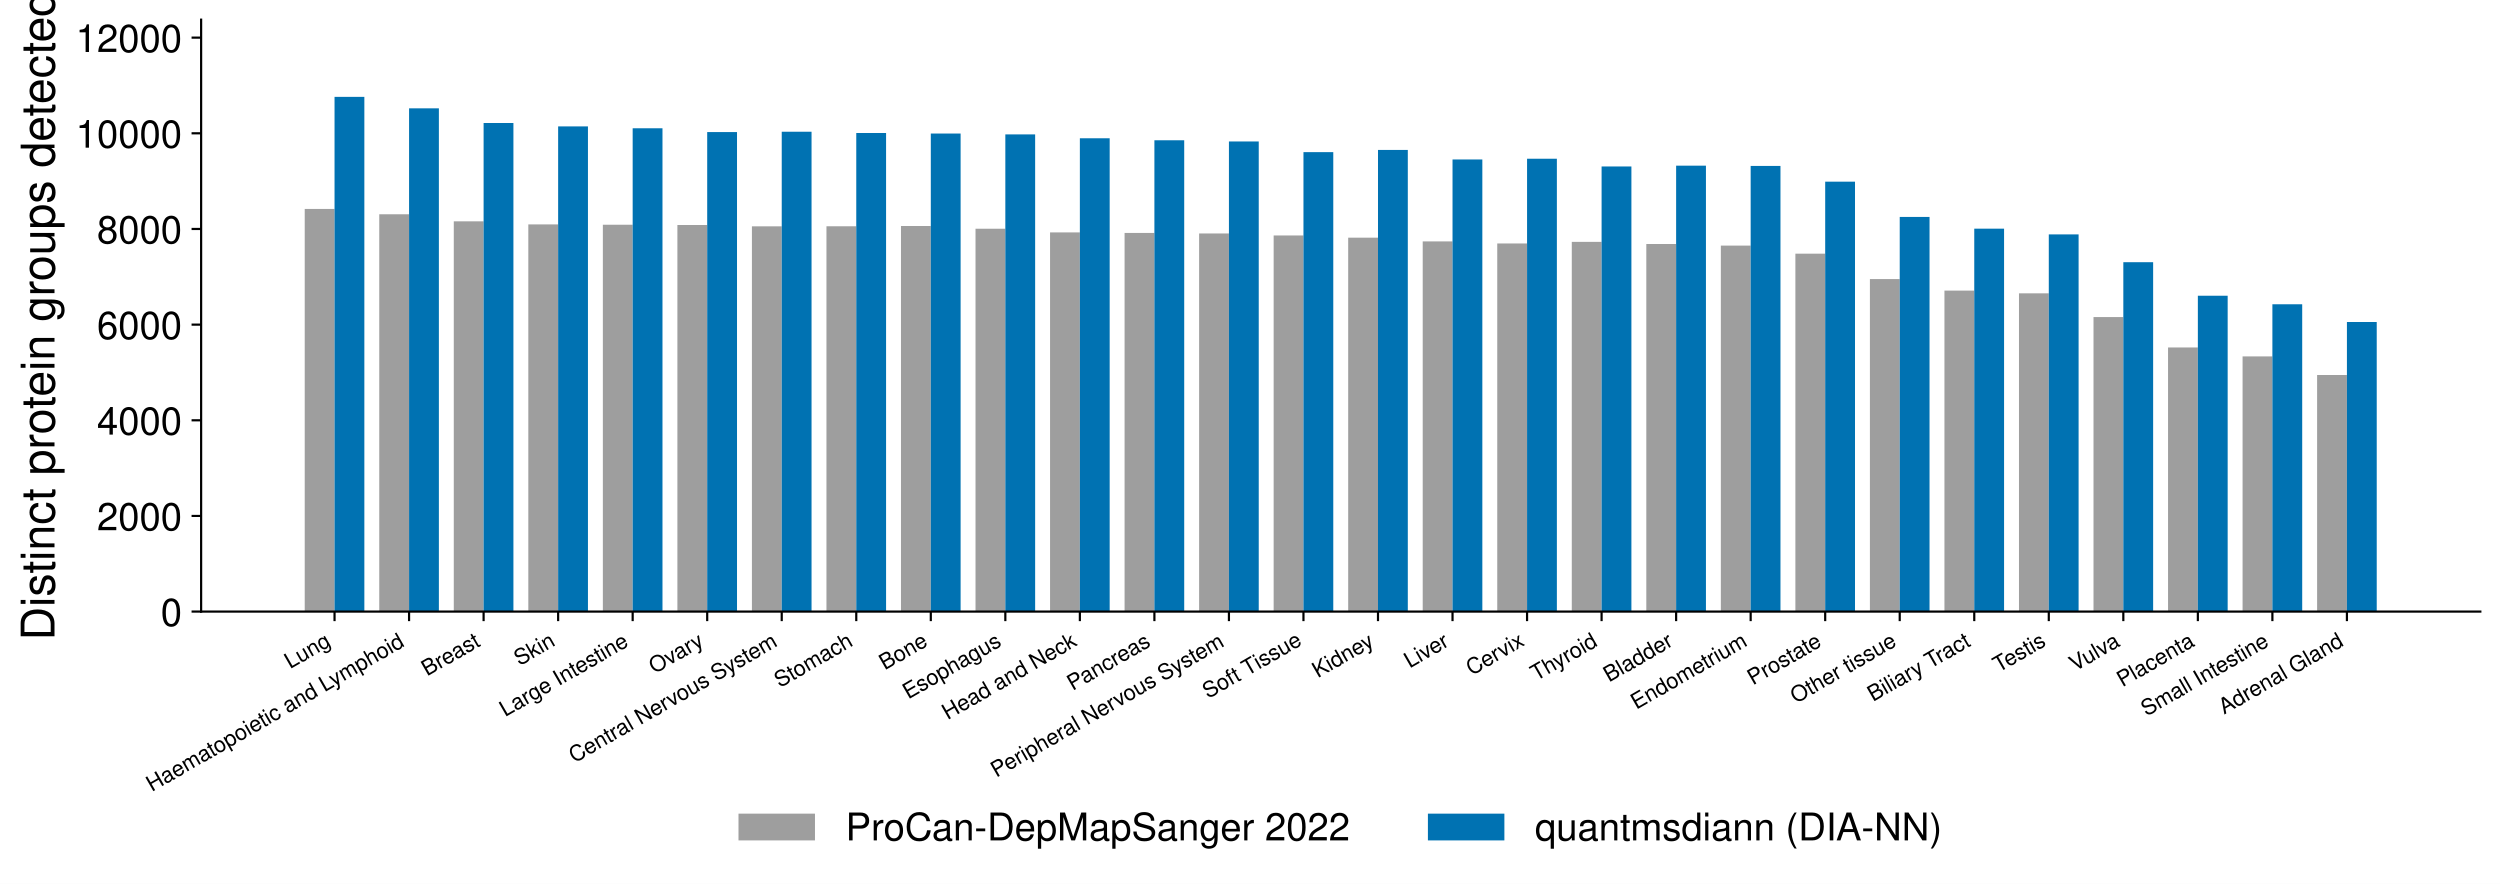
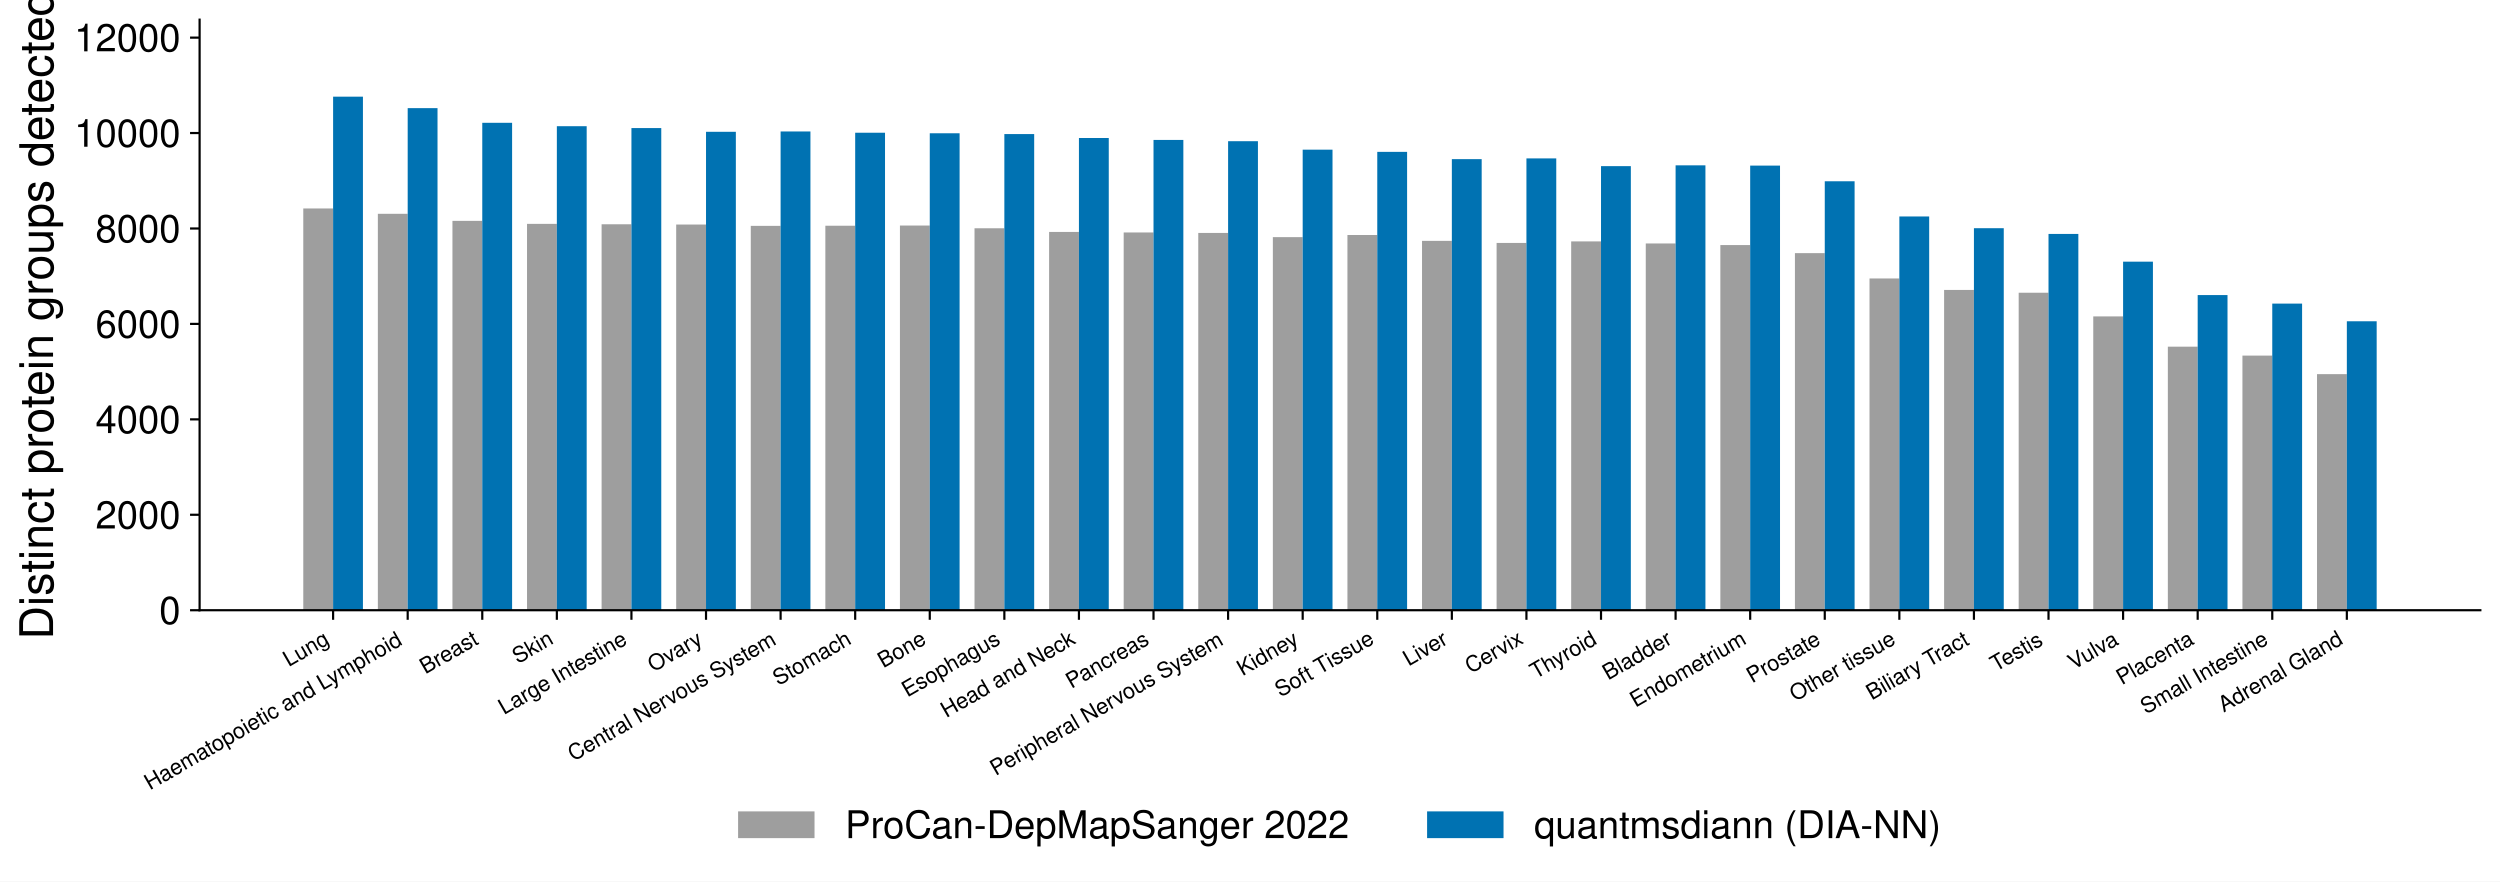
- <svg xmlns="http://www.w3.org/2000/svg" xmlns:xlink="http://www.w3.org/1999/xlink" width="915.328pt" height="323.598pt" viewBox="0 0 915.328 323.598" version="1.1">
+ <svg xmlns="http://www.w3.org/2000/svg" xmlns:xlink="http://www.w3.org/1999/xlink" width="915.862pt" height="322.944pt" viewBox="0 0 915.862 322.944" version="1.1">
  <defs>
    <style type="text/css">*{stroke-linejoin: round; stroke-linecap: butt}</style>
  </defs>
  <g id="figure_1">
    <g id="patch_1">
-       <path d="M 0 323.598  L 915.328 323.598  L 915.328 0  L 0 0  z " style="fill: #ffffff" />
+       <path d="M 0 322.944  L 915.862 322.944  L 915.862 0  L 0 0  z " style="fill: #ffffff" />
    </g>
    <g id="axes_1">
      <g id="patch_2">
-         <path d="M 73.638 223.919  L 908.128 223.919  L 908.128 7.2  L 73.638 7.2  z " style="fill: #ffffff" />
+         <path d="M 73.123 223.552  L 908.663 223.552  L 908.663 7.2  L 73.123 7.2  z " style="fill: #ffffff" />
      </g>
      <g id="patch_3">
-         <path d="M 111.569 223.919  L 122.485 223.919  L 122.485 76.496  L 111.569 76.496  z " clip-path="url(#p3ebead59f2)" style="fill: #9e9e9e" />
+         <path d="M 111.102 223.552  L 122.031 223.552  L 122.031 76.378  L 111.102 76.378  z " clip-path="url(#p11ccc448e2)" style="fill: #9e9e9e" />
      </g>
      <g id="patch_4">
-         <path d="M 138.858 223.919  L 149.773 223.919  L 149.773 78.439  L 138.858 78.439  z " clip-path="url(#p3ebead59f2)" style="fill: #9e9e9e" />
+         <path d="M 138.425 223.552  L 149.354 223.552  L 149.354 78.318  L 138.425 78.318  z " clip-path="url(#p11ccc448e2)" style="fill: #9e9e9e" />
      </g>
      <g id="patch_5">
-         <path d="M 166.147 223.919  L 177.062 223.919  L 177.062 81.048  L 166.147 81.048  z " clip-path="url(#p3ebead59f2)" style="fill: #9e9e9e" />
+         <path d="M 165.748 223.552  L 176.677 223.552  L 176.677 80.923  L 165.748 80.923  z " clip-path="url(#p11ccc448e2)" style="fill: #9e9e9e" />
      </g>
      <g id="patch_6">
-         <path d="M 193.435 223.919  L 204.351 223.919  L 204.351 82.152  L 193.435 82.152  z " clip-path="url(#p3ebead59f2)" style="fill: #9e9e9e" />
+         <path d="M 193.071 223.552  L 204 223.552  L 204 82.024  L 193.071 82.024  z " clip-path="url(#p11ccc448e2)" style="fill: #9e9e9e" />
      </g>
      <g id="patch_7">
-         <path d="M 220.724 223.919  L 231.64 223.919  L 231.64 82.292  L 220.724 82.292  z " clip-path="url(#p3ebead59f2)" style="fill: #9e9e9e" />
+         <path d="M 220.394 223.552  L 231.323 223.552  L 231.323 82.164  L 220.394 82.164  z " clip-path="url(#p11ccc448e2)" style="fill: #9e9e9e" />
      </g>
      <g id="patch_8">
-         <path d="M 248.013 223.919  L 258.928 223.919  L 258.928 82.379  L 248.013 82.379  z " clip-path="url(#p3ebead59f2)" style="fill: #9e9e9e" />
+         <path d="M 247.717 223.552  L 258.646 223.552  L 258.646 82.252  L 247.717 82.252  z " clip-path="url(#p11ccc448e2)" style="fill: #9e9e9e" />
      </g>
      <g id="patch_9">
-         <path d="M 275.302 223.919  L 286.217 223.919  L 286.217 82.87  L 275.302 82.87  z " clip-path="url(#p3ebead59f2)" style="fill: #9e9e9e" />
+         <path d="M 275.04 223.552  L 285.969 223.552  L 285.969 82.741  L 275.04 82.741  z " clip-path="url(#p11ccc448e2)" style="fill: #9e9e9e" />
      </g>
      <g id="patch_10">
-         <path d="M 302.59 223.919  L 313.506 223.919  L 313.506 82.834  L 302.59 82.834  z " clip-path="url(#p3ebead59f2)" style="fill: #9e9e9e" />
+         <path d="M 302.363 223.552  L 313.292 223.552  L 313.292 82.706  L 302.363 82.706  z " clip-path="url(#p11ccc448e2)" style="fill: #9e9e9e" />
      </g>
      <g id="patch_11">
-         <path d="M 329.879 223.919  L 340.795 223.919  L 340.795 82.747  L 329.879 82.747  z " clip-path="url(#p3ebead59f2)" style="fill: #9e9e9e" />
+         <path d="M 329.686 223.552  L 340.616 223.552  L 340.616 82.619  L 329.686 82.619  z " clip-path="url(#p11ccc448e2)" style="fill: #9e9e9e" />
      </g>
      <g id="patch_12">
-         <path d="M 357.168 223.919  L 368.083 223.919  L 368.083 83.745  L 357.168 83.745  z " clip-path="url(#p3ebead59f2)" style="fill: #9e9e9e" />
+         <path d="M 357.009 223.552  L 367.939 223.552  L 367.939 83.615  L 357.009 83.615  z " clip-path="url(#p11ccc448e2)" style="fill: #9e9e9e" />
      </g>
      <g id="patch_13">
-         <path d="M 384.457 223.919  L 395.372 223.919  L 395.372 85.093  L 384.457 85.093  z " clip-path="url(#p3ebead59f2)" style="fill: #9e9e9e" />
+         <path d="M 384.332 223.552  L 395.262 223.552  L 395.262 84.961  L 384.332 84.961  z " clip-path="url(#p11ccc448e2)" style="fill: #9e9e9e" />
      </g>
      <g id="patch_14">
-         <path d="M 411.745 223.919  L 422.661 223.919  L 422.661 85.286  L 411.745 85.286  z " clip-path="url(#p3ebead59f2)" style="fill: #9e9e9e" />
+         <path d="M 411.656 223.552  L 422.585 223.552  L 422.585 85.154  L 411.656 85.154  z " clip-path="url(#p11ccc448e2)" style="fill: #9e9e9e" />
      </g>
      <g id="patch_15">
-         <path d="M 439.034 223.919  L 449.95 223.919  L 449.95 85.479  L 439.034 85.479  z " clip-path="url(#p3ebead59f2)" style="fill: #9e9e9e" />
+         <path d="M 438.979 223.552  L 449.908 223.552  L 449.908 85.346  L 438.979 85.346  z " clip-path="url(#p11ccc448e2)" style="fill: #9e9e9e" />
      </g>
      <g id="patch_16">
-         <path d="M 466.323 223.919  L 477.238 223.919  L 477.238 86.214  L 466.323 86.214  z " clip-path="url(#p3ebead59f2)" style="fill: #9e9e9e" />
+         <path d="M 466.302 223.552  L 477.231 223.552  L 477.231 86.884  L 466.302 86.884  z " clip-path="url(#p11ccc448e2)" style="fill: #9e9e9e" />
      </g>
      <g id="patch_17">
-         <path d="M 493.612 223.919  L 504.527 223.919  L 504.527 87.02  L 493.612 87.02  z " clip-path="url(#p3ebead59f2)" style="fill: #9e9e9e" />
+         <path d="M 493.625 223.552  L 504.554 223.552  L 504.554 86.08  L 493.625 86.08  z " clip-path="url(#p11ccc448e2)" style="fill: #9e9e9e" />
      </g>
      <g id="patch_18">
-         <path d="M 520.9 223.919  L 531.816 223.919  L 531.816 88.385  L 520.9 88.385  z " clip-path="url(#p3ebead59f2)" style="fill: #9e9e9e" />
+         <path d="M 520.948 223.552  L 531.877 223.552  L 531.877 88.248  L 520.948 88.248  z " clip-path="url(#p11ccc448e2)" style="fill: #9e9e9e" />
      </g>
      <g id="patch_19">
-         <path d="M 548.189 223.919  L 559.105 223.919  L 559.105 89.138  L 548.189 89.138  z " clip-path="url(#p3ebead59f2)" style="fill: #9e9e9e" />
+         <path d="M 548.271 223.552  L 559.2 223.552  L 559.2 88.999  L 548.271 88.999  z " clip-path="url(#p11ccc448e2)" style="fill: #9e9e9e" />
      </g>
      <g id="patch_20">
-         <path d="M 575.478 223.919  L 586.393 223.919  L 586.393 88.561  L 575.478 88.561  z " clip-path="url(#p3ebead59f2)" style="fill: #9e9e9e" />
+         <path d="M 575.594 223.552  L 586.523 223.552  L 586.523 88.423  L 575.594 88.423  z " clip-path="url(#p11ccc448e2)" style="fill: #9e9e9e" />
      </g>
      <g id="patch_21">
-         <path d="M 602.767 223.919  L 613.682 223.919  L 613.682 89.331  L 602.767 89.331  z " clip-path="url(#p3ebead59f2)" style="fill: #9e9e9e" />
+         <path d="M 602.917 223.552  L 613.846 223.552  L 613.846 89.192  L 602.917 89.192  z " clip-path="url(#p11ccc448e2)" style="fill: #9e9e9e" />
      </g>
      <g id="patch_22">
-         <path d="M 630.055 223.919  L 640.971 223.919  L 640.971 89.926  L 630.055 89.926  z " clip-path="url(#p3ebead59f2)" style="fill: #9e9e9e" />
+         <path d="M 630.24 223.552  L 641.169 223.552  L 641.169 89.786  L 630.24 89.786  z " clip-path="url(#p11ccc448e2)" style="fill: #9e9e9e" />
      </g>
      <g id="patch_23">
-         <path d="M 657.344 223.919  L 668.26 223.919  L 668.26 92.868  L 657.344 92.868  z " clip-path="url(#p3ebead59f2)" style="fill: #9e9e9e" />
+         <path d="M 657.563 223.552  L 668.493 223.552  L 668.493 92.723  L 657.563 92.723  z " clip-path="url(#p11ccc448e2)" style="fill: #9e9e9e" />
      </g>
      <g id="patch_24">
-         <path d="M 684.633 223.919  L 695.548 223.919  L 695.548 102.166  L 684.633 102.166  z " clip-path="url(#p3ebead59f2)" style="fill: #9e9e9e" />
+         <path d="M 684.886 223.552  L 695.816 223.552  L 695.816 102.005  L 684.886 102.005  z " clip-path="url(#p11ccc448e2)" style="fill: #9e9e9e" />
      </g>
      <g id="patch_25">
-         <path d="M 711.922 223.919  L 722.837 223.919  L 722.837 106.387  L 711.922 106.387  z " clip-path="url(#p3ebead59f2)" style="fill: #9e9e9e" />
+         <path d="M 712.21 223.552  L 723.139 223.552  L 723.139 106.218  L 712.21 106.218  z " clip-path="url(#p11ccc448e2)" style="fill: #9e9e9e" />
      </g>
      <g id="patch_26">
-         <path d="M 739.21 223.919  L 750.126 223.919  L 750.126 107.402  L 739.21 107.402  z " clip-path="url(#p3ebead59f2)" style="fill: #9e9e9e" />
+         <path d="M 739.533 223.552  L 750.462 223.552  L 750.462 107.232  L 739.533 107.232  z " clip-path="url(#p11ccc448e2)" style="fill: #9e9e9e" />
      </g>
      <g id="patch_27">
-         <path d="M 766.499 223.919  L 777.415 223.919  L 777.415 116.088  L 766.499 116.088  z " clip-path="url(#p3ebead59f2)" style="fill: #9e9e9e" />
+         <path d="M 766.856 223.552  L 777.785 223.552  L 777.785 115.903  L 766.856 115.903  z " clip-path="url(#p11ccc448e2)" style="fill: #9e9e9e" />
      </g>
      <g id="patch_28">
-         <path d="M 793.788 223.919  L 804.703 223.919  L 804.703 127.207  L 793.788 127.207  z " clip-path="url(#p3ebead59f2)" style="fill: #9e9e9e" />
+         <path d="M 794.179 223.552  L 805.108 223.552  L 805.108 127.003  L 794.179 127.003  z " clip-path="url(#p11ccc448e2)" style="fill: #9e9e9e" />
      </g>
      <g id="patch_29">
-         <path d="M 821.077 223.919  L 831.992 223.919  L 831.992 130.481  L 821.077 130.481  z " clip-path="url(#p3ebead59f2)" style="fill: #9e9e9e" />
+         <path d="M 821.502 223.552  L 832.431 223.552  L 832.431 130.272  L 821.502 130.272  z " clip-path="url(#p11ccc448e2)" style="fill: #9e9e9e" />
      </g>
      <g id="patch_30">
-         <path d="M 848.365 223.919  L 859.281 223.919  L 859.281 137.293  L 848.365 137.293  z " clip-path="url(#p3ebead59f2)" style="fill: #9e9e9e" />
+         <path d="M 848.825 223.552  L 859.754 223.552  L 859.754 137.073  L 848.825 137.073  z " clip-path="url(#p11ccc448e2)" style="fill: #9e9e9e" />
      </g>
      <g id="patch_31">
-         <path d="M 122.485 223.919  L 133.4 223.919  L 133.4 35.468  L 122.485 35.468  z " clip-path="url(#p3ebead59f2)" style="fill: #0072b2" />
+         <path d="M 122.031 223.552  L 132.96 223.552  L 132.96 35.42  L 122.031 35.42  z " clip-path="url(#p11ccc448e2)" style="fill: #0072b2" />
      </g>
      <g id="patch_32">
-         <path d="M 149.773 223.919  L 160.689 223.919  L 160.689 39.67  L 149.773 39.67  z " clip-path="url(#p3ebead59f2)" style="fill: #0072b2" />
+         <path d="M 149.354 223.552  L 160.283 223.552  L 160.283 39.615  L 149.354 39.615  z " clip-path="url(#p11ccc448e2)" style="fill: #0072b2" />
      </g>
      <g id="patch_33">
-         <path d="M 177.062 223.919  L 187.978 223.919  L 187.978 45.046  L 177.062 45.046  z " clip-path="url(#p3ebead59f2)" style="fill: #0072b2" />
+         <path d="M 176.677 223.552  L 187.606 223.552  L 187.606 44.982  L 176.677 44.982  z " clip-path="url(#p11ccc448e2)" style="fill: #0072b2" />
      </g>
      <g id="patch_34">
-         <path d="M 204.351 223.919  L 215.266 223.919  L 215.266 46.289  L 204.351 46.289  z " clip-path="url(#p3ebead59f2)" style="fill: #0072b2" />
+         <path d="M 204 223.552  L 214.929 223.552  L 214.929 46.223  L 204 46.223  z " clip-path="url(#p11ccc448e2)" style="fill: #0072b2" />
      </g>
      <g id="patch_35">
-         <path d="M 231.64 223.919  L 242.555 223.919  L 242.555 46.972  L 231.64 46.972  z " clip-path="url(#p3ebead59f2)" style="fill: #0072b2" />
+         <path d="M 231.323 223.552  L 242.252 223.552  L 242.252 46.905  L 231.323 46.905  z " clip-path="url(#p11ccc448e2)" style="fill: #0072b2" />
      </g>
      <g id="patch_36">
-         <path d="M 258.928 223.919  L 269.844 223.919  L 269.844 48.356  L 258.928 48.356  z " clip-path="url(#p3ebead59f2)" style="fill: #0072b2" />
+         <path d="M 258.646 223.552  L 269.575 223.552  L 269.575 48.286  L 258.646 48.286  z " clip-path="url(#p11ccc448e2)" style="fill: #0072b2" />
      </g>
      <g id="patch_37">
-         <path d="M 286.217 223.919  L 297.133 223.919  L 297.133 48.233  L 286.217 48.233  z " clip-path="url(#p3ebead59f2)" style="fill: #0072b2" />
+         <path d="M 285.969 223.552  L 296.899 223.552  L 296.899 48.164  L 285.969 48.164  z " clip-path="url(#p11ccc448e2)" style="fill: #0072b2" />
      </g>
      <g id="patch_38">
-         <path d="M 313.506 223.919  L 324.421 223.919  L 324.421 48.706  L 313.506 48.706  z " clip-path="url(#p3ebead59f2)" style="fill: #0072b2" />
+         <path d="M 313.292 223.552  L 324.222 223.552  L 324.222 48.636  L 313.292 48.636  z " clip-path="url(#p11ccc448e2)" style="fill: #0072b2" />
      </g>
      <g id="patch_39">
-         <path d="M 340.795 223.919  L 351.71 223.919  L 351.71 48.899  L 340.795 48.899  z " clip-path="url(#p3ebead59f2)" style="fill: #0072b2" />
+         <path d="M 340.616 223.552  L 351.545 223.552  L 351.545 48.828  L 340.616 48.828  z " clip-path="url(#p11ccc448e2)" style="fill: #0072b2" />
      </g>
      <g id="patch_40">
-         <path d="M 368.083 223.919  L 378.999 223.919  L 378.999 49.196  L 368.083 49.196  z " clip-path="url(#p3ebead59f2)" style="fill: #0072b2" />
+         <path d="M 367.939 223.552  L 378.868 223.552  L 378.868 49.125  L 367.939 49.125  z " clip-path="url(#p11ccc448e2)" style="fill: #0072b2" />
      </g>
      <g id="patch_41">
-         <path d="M 395.372 223.919  L 406.288 223.919  L 406.288 50.632  L 395.372 50.632  z " clip-path="url(#p3ebead59f2)" style="fill: #0072b2" />
+         <path d="M 395.262 223.552  L 406.191 223.552  L 406.191 50.558  L 395.262 50.558  z " clip-path="url(#p11ccc448e2)" style="fill: #0072b2" />
      </g>
      <g id="patch_42">
-         <path d="M 422.661 223.919  L 433.576 223.919  L 433.576 51.35  L 422.661 51.35  z " clip-path="url(#p3ebead59f2)" style="fill: #0072b2" />
+         <path d="M 422.585 223.552  L 433.514 223.552  L 433.514 51.275  L 422.585 51.275  z " clip-path="url(#p11ccc448e2)" style="fill: #0072b2" />
      </g>
      <g id="patch_43">
-         <path d="M 449.95 223.919  L 460.865 223.919  L 460.865 51.805  L 449.95 51.805  z " clip-path="url(#p3ebead59f2)" style="fill: #0072b2" />
+         <path d="M 449.908 223.552  L 460.837 223.552  L 460.837 51.73  L 449.908 51.73  z " clip-path="url(#p11ccc448e2)" style="fill: #0072b2" />
      </g>
      <g id="patch_44">
-         <path d="M 477.238 223.919  L 488.154 223.919  L 488.154 55.71  L 477.238 55.71  z " clip-path="url(#p3ebead59f2)" style="fill: #0072b2" />
+         <path d="M 477.231 223.552  L 488.16 223.552  L 488.16 54.824  L 477.231 54.824  z " clip-path="url(#p11ccc448e2)" style="fill: #0072b2" />
      </g>
      <g id="patch_45">
-         <path d="M 504.527 223.919  L 515.443 223.919  L 515.443 54.905  L 504.527 54.905  z " clip-path="url(#p3ebead59f2)" style="fill: #0072b2" />
+         <path d="M 504.554 223.552  L 515.483 223.552  L 515.483 55.628  L 504.554 55.628  z " clip-path="url(#p11ccc448e2)" style="fill: #0072b2" />
      </g>
      <g id="patch_46">
-         <path d="M 531.816 223.919  L 542.731 223.919  L 542.731 58.389  L 531.816 58.389  z " clip-path="url(#p3ebead59f2)" style="fill: #0072b2" />
+         <path d="M 531.877 223.552  L 542.806 223.552  L 542.806 58.303  L 531.877 58.303  z " clip-path="url(#p11ccc448e2)" style="fill: #0072b2" />
      </g>
      <g id="patch_47">
-         <path d="M 559.105 223.919  L 570.02 223.919  L 570.02 58.109  L 559.105 58.109  z " clip-path="url(#p3ebead59f2)" style="fill: #0072b2" />
+         <path d="M 559.2 223.552  L 570.129 223.552  L 570.129 58.023  L 559.2 58.023  z " clip-path="url(#p11ccc448e2)" style="fill: #0072b2" />
      </g>
      <g id="patch_48">
-         <path d="M 586.393 223.919  L 597.309 223.919  L 597.309 60.946  L 586.393 60.946  z " clip-path="url(#p3ebead59f2)" style="fill: #0072b2" />
+         <path d="M 586.523 223.552  L 597.453 223.552  L 597.453 60.855  L 586.523 60.855  z " clip-path="url(#p11ccc448e2)" style="fill: #0072b2" />
      </g>
      <g id="patch_49">
-         <path d="M 613.682 223.919  L 624.598 223.919  L 624.598 60.666  L 613.682 60.666  z " clip-path="url(#p3ebead59f2)" style="fill: #0072b2" />
+         <path d="M 613.846 223.552  L 624.776 223.552  L 624.776 60.575  L 613.846 60.575  z " clip-path="url(#p11ccc448e2)" style="fill: #0072b2" />
      </g>
      <g id="patch_50">
-         <path d="M 640.971 223.919  L 651.886 223.919  L 651.886 60.753  L 640.971 60.753  z " clip-path="url(#p3ebead59f2)" style="fill: #0072b2" />
+         <path d="M 641.169 223.552  L 652.099 223.552  L 652.099 60.663  L 641.169 60.663  z " clip-path="url(#p11ccc448e2)" style="fill: #0072b2" />
      </g>
      <g id="patch_51">
-         <path d="M 668.26 223.919  L 679.175 223.919  L 679.175 66.514  L 668.26 66.514  z " clip-path="url(#p3ebead59f2)" style="fill: #0072b2" />
+         <path d="M 668.493 223.552  L 679.422 223.552  L 679.422 66.414  L 668.493 66.414  z " clip-path="url(#p11ccc448e2)" style="fill: #0072b2" />
      </g>
      <g id="patch_52">
-         <path d="M 695.548 223.919  L 706.464 223.919  L 706.464 79.42  L 695.548 79.42  z " clip-path="url(#p3ebead59f2)" style="fill: #0072b2" />
+         <path d="M 695.816 223.552  L 706.745 223.552  L 706.745 79.297  L 695.816 79.297  z " clip-path="url(#p11ccc448e2)" style="fill: #0072b2" />
      </g>
      <g id="patch_53">
-         <path d="M 722.837 223.919  L 733.753 223.919  L 733.753 83.728  L 722.837 83.728  z " clip-path="url(#p3ebead59f2)" style="fill: #0072b2" />
+         <path d="M 723.139 223.552  L 734.068 223.552  L 734.068 83.598  L 723.139 83.598  z " clip-path="url(#p11ccc448e2)" style="fill: #0072b2" />
      </g>
      <g id="patch_54">
-         <path d="M 750.126 223.919  L 761.041 223.919  L 761.041 85.829  L 750.126 85.829  z " clip-path="url(#p3ebead59f2)" style="fill: #0072b2" />
+         <path d="M 750.462 223.552  L 761.391 223.552  L 761.391 85.696  L 750.462 85.696  z " clip-path="url(#p11ccc448e2)" style="fill: #0072b2" />
      </g>
      <g id="patch_55">
-         <path d="M 777.415 223.919  L 788.33 223.919  L 788.33 96.003  L 777.415 96.003  z " clip-path="url(#p3ebead59f2)" style="fill: #0072b2" />
+         <path d="M 777.785 223.552  L 788.714 223.552  L 788.714 95.852  L 777.785 95.852  z " clip-path="url(#p11ccc448e2)" style="fill: #0072b2" />
      </g>
      <g id="patch_56">
-         <path d="M 804.703 223.919  L 815.619 223.919  L 815.619 108.278  L 804.703 108.278  z " clip-path="url(#p3ebead59f2)" style="fill: #0072b2" />
+         <path d="M 805.108 223.552  L 816.037 223.552  L 816.037 108.106  L 805.108 108.106  z " clip-path="url(#p11ccc448e2)" style="fill: #0072b2" />
      </g>
      <g id="patch_57">
-         <path d="M 831.992 223.919  L 842.908 223.919  L 842.908 111.395  L 831.992 111.395  z " clip-path="url(#p3ebead59f2)" style="fill: #0072b2" />
+         <path d="M 832.431 223.552  L 843.36 223.552  L 843.36 111.218  L 832.431 111.218  z " clip-path="url(#p11ccc448e2)" style="fill: #0072b2" />
      </g>
      <g id="patch_58">
-         <path d="M 859.281 223.919  L 870.196 223.919  L 870.196 117.891  L 859.281 117.891  z " clip-path="url(#p3ebead59f2)" style="fill: #0072b2" />
+         <path d="M 859.754 223.552  L 870.683 223.552  L 870.683 117.703  L 859.754 117.703  z " clip-path="url(#p11ccc448e2)" style="fill: #0072b2" />
      </g>
      <g id="matplotlib.axis_1">
        <g id="xtick_1">
          <g id="line2d_1">
            <defs>
-               <path id="m33df8a1e2c" d="M 0 0  L 0 3.5  " style="stroke: #000000; stroke-width: 0.8" />
+               <path id="m69669ab8b8" d="M 0 0  L 0 3.5  " style="stroke: #000000; stroke-width: 0.8" />
            </defs>
            <g>
-               <use xlink:href="#m33df8a1e2c" x="122.485" y="223.919" style="stroke: #000000; stroke-width: 0.8" />
+               <use xlink:href="#m69669ab8b8" x="122.031" y="223.552" style="stroke: #000000; stroke-width: 0.8" />
            </g>
          </g>
          <g id="text_1">
-             <text style="font-size: 8px; font-family: 'Helvetica', 'Arial', 'DejaVu Sans', sans-serif" transform="translate(106.1888 245.0129) rotate(-30)">Lung</text>
+             <text style="font-size: 8px; font-family: 'Helvetica', 'Arial', 'DejaVu Sans', sans-serif" transform="translate(105.7349 244.4191) rotate(-30)">Lung</text>
          </g>
        </g>
        <g id="xtick_2">
          <g id="line2d_2">
            <g>
-               <use xlink:href="#m33df8a1e2c" x="149.773" y="223.919" style="stroke: #000000; stroke-width: 0.8" />
+               <use xlink:href="#m69669ab8b8" x="149.354" y="223.552" style="stroke: #000000; stroke-width: 0.8" />
            </g>
          </g>
          <g id="text_2">
-             <text style="font-size: 8px; font-family: 'Helvetica', 'Arial', 'DejaVu Sans', sans-serif" transform="translate(55.58762 289.9985) rotate(-30)">Haematopoietic and Lymphoid</text>
+             <text style="font-size: 8px; font-family: 'Helvetica', 'Arial', 'DejaVu Sans', sans-serif" transform="translate(54.91479 289.5672) rotate(-30)">Haematopoietic and Lymphoid</text>
          </g>
        </g>
        <g id="xtick_3">
          <g id="line2d_3">
            <g>
-               <use xlink:href="#m33df8a1e2c" x="177.062" y="223.919" style="stroke: #000000; stroke-width: 0.8" />
+               <use xlink:href="#m69669ab8b8" x="176.677" y="223.552" style="stroke: #000000; stroke-width: 0.8" />
            </g>
          </g>
          <g id="text_3">
-             <text style="font-size: 8px; font-family: 'Helvetica', 'Arial', 'DejaVu Sans', sans-serif" transform="translate(156.36 247.6754) rotate(-30)">Breast</text>
+             <text style="font-size: 8px; font-family: 'Helvetica', 'Arial', 'DejaVu Sans', sans-serif" transform="translate(155.8207 247.0816) rotate(-30)">Breast</text>
          </g>
        </g>
        <g id="xtick_4">
          <g id="line2d_4">
            <g>
-               <use xlink:href="#m33df8a1e2c" x="204.351" y="223.919" style="stroke: #000000; stroke-width: 0.8" />
+               <use xlink:href="#m69669ab8b8" x="204" y="223.552" style="stroke: #000000; stroke-width: 0.8" />
            </g>
          </g>
          <g id="text_4">
-             <text style="font-size: 8px; font-family: 'Helvetica', 'Arial', 'DejaVu Sans', sans-serif" transform="translate(190.1937 243.8966) rotate(-30)">Skin</text>
+             <text style="font-size: 8px; font-family: 'Helvetica', 'Arial', 'DejaVu Sans', sans-serif" transform="translate(189.6888 243.3029) rotate(-30)">Skin</text>
          </g>
        </g>
        <g id="xtick_5">
          <g id="line2d_5">
            <g>
-               <use xlink:href="#m33df8a1e2c" x="231.64" y="223.919" style="stroke: #000000; stroke-width: 0.8" />
+               <use xlink:href="#m69669ab8b8" x="231.323" y="223.552" style="stroke: #000000; stroke-width: 0.8" />
            </g>
          </g>
          <g id="text_5">
-             <text style="font-size: 8px; font-family: 'Helvetica', 'Arial', 'DejaVu Sans', sans-serif" transform="translate(184.9235 262.576) rotate(-30)">Large Intestine</text>
+             <text style="font-size: 8px; font-family: 'Helvetica', 'Arial', 'DejaVu Sans', sans-serif" transform="translate(184.607 261.9822) rotate(-30)">Large Intestine</text>
          </g>
        </g>
        <g id="xtick_6">
          <g id="line2d_6">
            <g>
-               <use xlink:href="#m33df8a1e2c" x="258.928" y="223.919" style="stroke: #000000; stroke-width: 0.8" />
+               <use xlink:href="#m69669ab8b8" x="258.646" y="223.552" style="stroke: #000000; stroke-width: 0.8" />
            </g>
          </g>
          <g id="text_6">
-             <text style="font-size: 8px; font-family: 'Helvetica', 'Arial', 'DejaVu Sans', sans-serif" transform="translate(239.5943 246.7829) rotate(-30)">Ovary</text>
+             <text style="font-size: 8px; font-family: 'Helvetica', 'Arial', 'DejaVu Sans', sans-serif" transform="translate(239.3121 246.3244) rotate(-30)">Ovary</text>
          </g>
        </g>
        <g id="xtick_7">
          <g id="line2d_7">
            <g>
-               <use xlink:href="#m33df8a1e2c" x="286.217" y="223.919" style="stroke: #000000; stroke-width: 0.8" />
+               <use xlink:href="#m69669ab8b8" x="285.969" y="223.552" style="stroke: #000000; stroke-width: 0.8" />
            </g>
          </g>
          <g id="text_7">
-             <text style="font-size: 8px; font-family: 'Helvetica', 'Arial', 'DejaVu Sans', sans-serif" transform="translate(210.2829 279.461) rotate(-30)">Central Nervous System</text>
+             <text style="font-size: 8px; font-family: 'Helvetica', 'Arial', 'DejaVu Sans', sans-serif" transform="translate(210.035 279.0025) rotate(-30)">Central Nervous System</text>
          </g>
        </g>
        <g id="xtick_8">
          <g id="line2d_8">
            <g>
-               <use xlink:href="#m33df8a1e2c" x="313.506" y="223.919" style="stroke: #000000; stroke-width: 0.8" />
+               <use xlink:href="#m69669ab8b8" x="313.292" y="223.552" style="stroke: #000000; stroke-width: 0.8" />
            </g>
          </g>
          <g id="text_8">
-             <text style="font-size: 8px; font-family: 'Helvetica', 'Arial', 'DejaVu Sans', sans-serif" transform="translate(285.4869 251.8997) rotate(-30)">Stomach</text>
+             <text style="font-size: 8px; font-family: 'Helvetica', 'Arial', 'DejaVu Sans', sans-serif" transform="translate(285.1193 251.306) rotate(-30)">Stomach</text>
          </g>
        </g>
        <g id="xtick_9">
          <g id="line2d_9">
            <g>
-               <use xlink:href="#m33df8a1e2c" x="340.795" y="223.919" style="stroke: #000000; stroke-width: 0.8" />
+               <use xlink:href="#m69669ab8b8" x="340.616" y="223.552" style="stroke: #000000; stroke-width: 0.8" />
            </g>
          </g>
          <g id="text_9">
-             <text style="font-size: 8px; font-family: 'Helvetica', 'Arial', 'DejaVu Sans', sans-serif" transform="translate(323.9355 245.4566) rotate(-30)">Bone</text>
+             <text style="font-size: 8px; font-family: 'Helvetica', 'Arial', 'DejaVu Sans', sans-serif" transform="translate(323.6023 244.8629) rotate(-30)">Bone</text>
          </g>
        </g>
        <g id="xtick_10">
          <g id="line2d_10">
            <g>
-               <use xlink:href="#m33df8a1e2c" x="368.083" y="223.919" style="stroke: #000000; stroke-width: 0.8" />
+               <use xlink:href="#m69669ab8b8" x="367.939" y="223.552" style="stroke: #000000; stroke-width: 0.8" />
            </g>
          </g>
          <g id="text_10">
-             <text style="font-size: 8px; font-family: 'Helvetica', 'Arial', 'DejaVu Sans', sans-serif" transform="translate(332.5325 256.1297) rotate(-30)">Esophagus</text>
+             <text style="font-size: 8px; font-family: 'Helvetica', 'Arial', 'DejaVu Sans', sans-serif" transform="translate(332.3877 255.5522) rotate(-30)">Esophagus</text>
          </g>
        </g>
        <g id="xtick_11">
          <g id="line2d_11">
            <g>
-               <use xlink:href="#m33df8a1e2c" x="395.372" y="223.919" style="stroke: #000000; stroke-width: 0.8" />
+               <use xlink:href="#m69669ab8b8" x="395.262" y="223.552" style="stroke: #000000; stroke-width: 0.8" />
            </g>
          </g>
          <g id="text_11">
-             <text style="font-size: 8px; font-family: 'Helvetica', 'Arial', 'DejaVu Sans', sans-serif" transform="translate(346.9388 263.686) rotate(-30)">Head and Neck</text>
+             <text style="font-size: 8px; font-family: 'Helvetica', 'Arial', 'DejaVu Sans', sans-serif" transform="translate(346.6742 263.0922) rotate(-30)">Head and Neck</text>
          </g>
        </g>
        <g id="xtick_12">
          <g id="line2d_12">
            <g>
-               <use xlink:href="#m33df8a1e2c" x="422.661" y="223.919" style="stroke: #000000; stroke-width: 0.8" />
+               <use xlink:href="#m69669ab8b8" x="422.585" y="223.552" style="stroke: #000000; stroke-width: 0.8" />
            </g>
          </g>
          <g id="text_12">
-             <text style="font-size: 8px; font-family: 'Helvetica', 'Arial', 'DejaVu Sans', sans-serif" transform="translate(392.7139 253.0129) rotate(-30)">Pancreas</text>
+             <text style="font-size: 8px; font-family: 'Helvetica', 'Arial', 'DejaVu Sans', sans-serif" transform="translate(392.4837 252.4191) rotate(-30)">Pancreas</text>
          </g>
        </g>
        <g id="xtick_13">
          <g id="line2d_13">
            <g>
-               <use xlink:href="#m33df8a1e2c" x="449.95" y="223.919" style="stroke: #000000; stroke-width: 0.8" />
+               <use xlink:href="#m69669ab8b8" x="449.908" y="223.552" style="stroke: #000000; stroke-width: 0.8" />
            </g>
          </g>
          <g id="text_13">
-             <text style="font-size: 8px; font-family: 'Helvetica', 'Arial', 'DejaVu Sans', sans-serif" transform="translate(364.7705 284.7985) rotate(-30)">Peripheral Nervous System</text>
+             <text style="font-size: 8px; font-family: 'Helvetica', 'Arial', 'DejaVu Sans', sans-serif" transform="translate(364.7287 284.34) rotate(-30)">Peripheral Nervous System</text>
          </g>
        </g>
        <g id="xtick_14">
          <g id="line2d_14">
            <g>
-               <use xlink:href="#m33df8a1e2c" x="477.238" y="223.919" style="stroke: #000000; stroke-width: 0.8" />
+               <use xlink:href="#m69669ab8b8" x="477.231" y="223.552" style="stroke: #000000; stroke-width: 0.8" />
            </g>
          </g>
          <g id="text_14">
-             <text style="font-size: 8px; font-family: 'Helvetica', 'Arial', 'DejaVu Sans', sans-serif" transform="translate(442.2804 255.906) rotate(-30)">Soft Tissue</text>
+             <text style="font-size: 8px; font-family: 'Helvetica', 'Arial', 'DejaVu Sans', sans-serif" transform="translate(455.1905 247.7678) rotate(-30)">Kidney</text>
          </g>
        </g>
        <g id="xtick_15">
          <g id="line2d_15">
            <g>
-               <use xlink:href="#m33df8a1e2c" x="504.527" y="223.919" style="stroke: #000000; stroke-width: 0.8" />
+               <use xlink:href="#m69669ab8b8" x="504.554" y="223.552" style="stroke: #000000; stroke-width: 0.8" />
            </g>
          </g>
          <g id="text_15">
-             <text style="font-size: 8px; font-family: 'Helvetica', 'Arial', 'DejaVu Sans', sans-serif" transform="translate(482.4867 248.3454) rotate(-30)">Kidney</text>
+             <text style="font-size: 8px; font-family: 'Helvetica', 'Arial', 'DejaVu Sans', sans-serif" transform="translate(469.0674 255.5285) rotate(-30)">Soft Tissue</text>
          </g>
        </g>
        <g id="xtick_16">
          <g id="line2d_16">
            <g>
-               <use xlink:href="#m33df8a1e2c" x="531.816" y="223.919" style="stroke: #000000; stroke-width: 0.8" />
+               <use xlink:href="#m69669ab8b8" x="531.877" y="223.552" style="stroke: #000000; stroke-width: 0.8" />
            </g>
          </g>
          <g id="text_16">
-             <text style="font-size: 8px; font-family: 'Helvetica', 'Arial', 'DejaVu Sans', sans-serif" transform="translate(516.1205 244.7847) rotate(-30)">Liver</text>
+             <text style="font-size: 8px; font-family: 'Helvetica', 'Arial', 'DejaVu Sans', sans-serif" transform="translate(516.0276 244.191) rotate(-30)">Liver</text>
          </g>
        </g>
        <g id="xtick_17">
          <g id="line2d_17">
            <g>
-               <use xlink:href="#m33df8a1e2c" x="559.105" y="223.919" style="stroke: #000000; stroke-width: 0.8" />
+               <use xlink:href="#m69669ab8b8" x="559.2" y="223.552" style="stroke: #000000; stroke-width: 0.8" />
            </g>
          </g>
          <g id="text_17">
-             <text style="font-size: 8px; font-family: 'Helvetica', 'Arial', 'DejaVu Sans', sans-serif" transform="translate(538.7944 247.4491) rotate(-30)">Cervix</text>
+             <text style="font-size: 8px; font-family: 'Helvetica', 'Arial', 'DejaVu Sans', sans-serif" transform="translate(538.7358 246.8554) rotate(-30)">Cervix</text>
          </g>
        </g>
        <g id="xtick_18">
          <g id="line2d_18">
            <g>
-               <use xlink:href="#m33df8a1e2c" x="586.393" y="223.919" style="stroke: #000000; stroke-width: 0.8" />
+               <use xlink:href="#m69669ab8b8" x="586.523" y="223.552" style="stroke: #000000; stroke-width: 0.8" />
            </g>
          </g>
          <g id="text_18">
-             <text style="font-size: 8px; font-family: 'Helvetica', 'Arial', 'DejaVu Sans', sans-serif" transform="translate(562.4358 249.4522) rotate(-30)">Thyroid</text>
+             <text style="font-size: 8px; font-family: 'Helvetica', 'Arial', 'DejaVu Sans', sans-serif" transform="translate(562.5657 248.8747) rotate(-30)">Thyroid</text>
          </g>
        </g>
        <g id="xtick_19">
          <g id="line2d_19">
            <g>
-               <use xlink:href="#m33df8a1e2c" x="613.682" y="223.919" style="stroke: #000000; stroke-width: 0.8" />
+               <use xlink:href="#m69669ab8b8" x="613.846" y="223.552" style="stroke: #000000; stroke-width: 0.8" />
            </g>
          </g>
          <g id="text_19">
-             <text style="font-size: 8px; font-family: 'Helvetica', 'Arial', 'DejaVu Sans', sans-serif" transform="translate(589.124 249.9016) rotate(-30)">Bladder</text>
+             <text style="font-size: 8px; font-family: 'Helvetica', 'Arial', 'DejaVu Sans', sans-serif" transform="translate(589.1342 249.3079) rotate(-30)">Bladder</text>
          </g>
        </g>
        <g id="xtick_20">
          <g id="line2d_20">
            <g>
-               <use xlink:href="#m33df8a1e2c" x="640.971" y="223.919" style="stroke: #000000; stroke-width: 0.8" />
+               <use xlink:href="#m69669ab8b8" x="641.169" y="223.552" style="stroke: #000000; stroke-width: 0.8" />
            </g>
          </g>
          <g id="text_20">
-             <text style="font-size: 8px; font-family: 'Helvetica', 'Arial', 'DejaVu Sans', sans-serif" transform="translate(599.0933 259.901) rotate(-30)">Endometrium</text>
+             <text style="font-size: 8px; font-family: 'Helvetica', 'Arial', 'DejaVu Sans', sans-serif" transform="translate(599.1378 259.3072) rotate(-30)">Endometrium</text>
          </g>
        </g>
        <g id="xtick_21">
          <g id="line2d_21">
            <g>
-               <use xlink:href="#m33df8a1e2c" x="668.26" y="223.919" style="stroke: #000000; stroke-width: 0.8" />
+               <use xlink:href="#m69669ab8b8" x="668.493" y="223.552" style="stroke: #000000; stroke-width: 0.8" />
            </g>
          </g>
          <g id="text_21">
-             <text style="font-size: 8px; font-family: 'Helvetica', 'Arial', 'DejaVu Sans', sans-serif" transform="translate(641.78 251.011) rotate(-30)">Prostate</text>
+             <text style="font-size: 8px; font-family: 'Helvetica', 'Arial', 'DejaVu Sans', sans-serif" transform="translate(641.8588 250.4172) rotate(-30)">Prostate</text>
          </g>
        </g>
        <g id="xtick_22">
          <g id="line2d_22">
            <g>
-               <use xlink:href="#m33df8a1e2c" x="695.548" y="223.919" style="stroke: #000000; stroke-width: 0.8" />
+               <use xlink:href="#m69669ab8b8" x="695.816" y="223.552" style="stroke: #000000; stroke-width: 0.8" />
            </g>
          </g>
          <g id="text_22">
-             <text style="font-size: 8px; font-family: 'Helvetica', 'Arial', 'DejaVu Sans', sans-serif" transform="translate(657.5203 257.6785) rotate(-30)">Other tissue</text>
+             <text style="font-size: 8px; font-family: 'Helvetica', 'Arial', 'DejaVu Sans', sans-serif" transform="translate(657.6335 257.0847) rotate(-30)">Other tissue</text>
          </g>
        </g>
        <g id="xtick_23">
          <g id="line2d_23">
            <g>
-               <use xlink:href="#m33df8a1e2c" x="722.837" y="223.919" style="stroke: #000000; stroke-width: 0.8" />
+               <use xlink:href="#m69669ab8b8" x="723.139" y="223.552" style="stroke: #000000; stroke-width: 0.8" />
            </g>
          </g>
          <g id="text_23">
-             <text style="font-size: 8px; font-family: 'Helvetica', 'Arial', 'DejaVu Sans', sans-serif" transform="translate(685.7863 257.0116) rotate(-30)">Biliary Tract</text>
+             <text style="font-size: 8px; font-family: 'Helvetica', 'Arial', 'DejaVu Sans', sans-serif" transform="translate(685.7133 256.6341) rotate(-30)">Biliary Tract</text>
          </g>
        </g>
        <g id="xtick_24">
          <g id="line2d_24">
            <g>
-               <use xlink:href="#m33df8a1e2c" x="750.126" y="223.919" style="stroke: #000000; stroke-width: 0.8" />
+               <use xlink:href="#m69669ab8b8" x="750.462" y="223.552" style="stroke: #000000; stroke-width: 0.8" />
            </g>
          </g>
          <g id="text_24">
-             <text style="font-size: 8px; font-family: 'Helvetica', 'Arial', 'DejaVu Sans', sans-serif" transform="translate(731.7371 246.3397) rotate(-30)">Testis</text>
+             <text style="font-size: 8px; font-family: 'Helvetica', 'Arial', 'DejaVu Sans', sans-serif" transform="translate(731.1514 246.1891) rotate(-30)">Testis</text>
          </g>
        </g>
        <g id="xtick_25">
          <g id="line2d_25">
            <g>
-               <use xlink:href="#m33df8a1e2c" x="777.415" y="223.919" style="stroke: #000000; stroke-width: 0.8" />
+               <use xlink:href="#m69669ab8b8" x="777.785" y="223.552" style="stroke: #000000; stroke-width: 0.8" />
            </g>
          </g>
          <g id="text_25">
-             <text style="font-size: 8px; font-family: 'Helvetica', 'Arial', 'DejaVu Sans', sans-serif" transform="translate(759.6581 245.9747) rotate(-30)">Vulva</text>
+             <text style="font-size: 8px; font-family: 'Helvetica', 'Arial', 'DejaVu Sans', sans-serif" transform="translate(759.6209 245.5272) rotate(-30)">Vulva</text>
          </g>
        </g>
        <g id="xtick_26">
          <g id="line2d_26">
            <g>
-               <use xlink:href="#m33df8a1e2c" x="804.703" y="223.919" style="stroke: #000000; stroke-width: 0.8" />
+               <use xlink:href="#m69669ab8b8" x="805.108" y="223.552" style="stroke: #000000; stroke-width: 0.8" />
            </g>
          </g>
          <g id="text_26">
-             <text style="font-size: 8px; font-family: 'Helvetica', 'Arial', 'DejaVu Sans', sans-serif" transform="translate(777.0633 251.681) rotate(-30)">Placenta</text>
+             <text style="font-size: 8px; font-family: 'Helvetica', 'Arial', 'DejaVu Sans', sans-serif" transform="translate(777.3138 251.0872) rotate(-30)">Placenta</text>
          </g>
        </g>
        <g id="xtick_27">
          <g id="line2d_27">
            <g>
-               <use xlink:href="#m33df8a1e2c" x="831.992" y="223.919" style="stroke: #000000; stroke-width: 0.8" />
+               <use xlink:href="#m69669ab8b8" x="832.431" y="223.552" style="stroke: #000000; stroke-width: 0.8" />
            </g>
          </g>
          <g id="text_27">
-             <text style="font-size: 8px; font-family: 'Helvetica', 'Arial', 'DejaVu Sans', sans-serif" transform="translate(785.8754 262.3485) rotate(-30)">Small Intestine</text>
+             <text style="font-size: 8px; font-family: 'Helvetica', 'Arial', 'DejaVu Sans', sans-serif" transform="translate(786.1602 261.7547) rotate(-30)">Small Intestine</text>
          </g>
        </g>
        <g id="xtick_28">
          <g id="line2d_28">
            <g>
-               <use xlink:href="#m33df8a1e2c" x="859.281" y="223.919" style="stroke: #000000; stroke-width: 0.8" />
+               <use xlink:href="#m69669ab8b8" x="859.754" y="223.552" style="stroke: #000000; stroke-width: 0.8" />
            </g>
          </g>
          <g id="text_28">
-             <text style="font-size: 8px; font-family: 'Helvetica', 'Arial', 'DejaVu Sans', sans-serif" transform="translate(814.3116 261.686) rotate(-30)">Adrenal Gland</text>
+             <text style="font-size: 8px; font-family: 'Helvetica', 'Arial', 'DejaVu Sans', sans-serif" transform="translate(814.6308 261.0922) rotate(-30)">Adrenal Gland</text>
          </g>
        </g>
      </g>
      <g id="matplotlib.axis_2">
        <g id="ytick_1">
          <g id="line2d_29">
            <defs>
-               <path id="mc2d6786cbd" d="M 0 0  L -3.5 0  " style="stroke: #000000; stroke-width: 0.8" />
+               <path id="ma5d6bb6b12" d="M 0 0  L -3.5 0  " style="stroke: #000000; stroke-width: 0.8" />
            </defs>
            <g>
-               <use xlink:href="#mc2d6786cbd" x="73.638" y="223.919" style="stroke: #000000; stroke-width: 0.8" />
+               <use xlink:href="#ma5d6bb6b12" x="73.123" y="223.552" style="stroke: #000000; stroke-width: 0.8" />
            </g>
          </g>
          <g id="text_29">
-             <text style="font-size: 14px; font-family: 'Helvetica', 'Arial', 'DejaVu Sans', sans-serif; text-anchor: end" x="66.638" y="229.169" transform="rotate(-0 66.63781 229.1692)">0</text>
+             <text style="font-size: 14px; font-family: 'Helvetica', 'Arial', 'DejaVu Sans', sans-serif; text-anchor: end" x="66.123" y="228.573" transform="rotate(-0 66.1225 228.5731)">0</text>
          </g>
        </g>
        <g id="ytick_2">
          <g id="line2d_30">
            <g>
-               <use xlink:href="#mc2d6786cbd" x="73.638" y="188.898" style="stroke: #000000; stroke-width: 0.8" />
+               <use xlink:href="#ma5d6bb6b12" x="73.123" y="188.589" style="stroke: #000000; stroke-width: 0.8" />
            </g>
          </g>
          <g id="text_30">
-             <text style="font-size: 14px; font-family: 'Helvetica', 'Arial', 'DejaVu Sans', sans-serif; text-anchor: end" x="66.638" y="194.148" transform="rotate(-0 66.63781 194.1476)">2000</text>
+             <text style="font-size: 14px; font-family: 'Helvetica', 'Arial', 'DejaVu Sans', sans-serif; text-anchor: end" x="66.123" y="193.611" transform="rotate(-0 66.1225 193.6108)">2000</text>
          </g>
        </g>
        <g id="ytick_3">
          <g id="line2d_31">
            <g>
-               <use xlink:href="#mc2d6786cbd" x="73.638" y="153.876" style="stroke: #000000; stroke-width: 0.8" />
+               <use xlink:href="#ma5d6bb6b12" x="73.123" y="153.627" style="stroke: #000000; stroke-width: 0.8" />
            </g>
          </g>
          <g id="text_31">
-             <text style="font-size: 14px; font-family: 'Helvetica', 'Arial', 'DejaVu Sans', sans-serif; text-anchor: end" x="66.638" y="159.126" transform="rotate(-0 66.63781 159.1259)">4000</text>
+             <text style="font-size: 14px; font-family: 'Helvetica', 'Arial', 'DejaVu Sans', sans-serif; text-anchor: end" x="66.123" y="158.649" transform="rotate(-0 66.1225 158.6486)">4000</text>
          </g>
        </g>
        <g id="ytick_4">
          <g id="line2d_32">
            <g>
-               <use xlink:href="#mc2d6786cbd" x="73.638" y="118.854" style="stroke: #000000; stroke-width: 0.8" />
+               <use xlink:href="#ma5d6bb6b12" x="73.123" y="118.665" style="stroke: #000000; stroke-width: 0.8" />
            </g>
          </g>
          <g id="text_32">
-             <text style="font-size: 14px; font-family: 'Helvetica', 'Arial', 'DejaVu Sans', sans-serif; text-anchor: end" x="66.638" y="124.104" transform="rotate(-0 66.63781 124.1043)">6000</text>
+             <text style="font-size: 14px; font-family: 'Helvetica', 'Arial', 'DejaVu Sans', sans-serif; text-anchor: end" x="66.123" y="123.686" transform="rotate(-0 66.1225 123.6863)">6000</text>
          </g>
        </g>
        <g id="ytick_5">
          <g id="line2d_33">
            <g>
-               <use xlink:href="#mc2d6786cbd" x="73.638" y="83.833" style="stroke: #000000; stroke-width: 0.8" />
+               <use xlink:href="#ma5d6bb6b12" x="73.123" y="83.703" style="stroke: #000000; stroke-width: 0.8" />
            </g>
          </g>
          <g id="text_33">
-             <text style="font-size: 14px; font-family: 'Helvetica', 'Arial', 'DejaVu Sans', sans-serif; text-anchor: end" x="66.638" y="89.083" transform="rotate(-0 66.63781 89.08262)">8000</text>
+             <text style="font-size: 14px; font-family: 'Helvetica', 'Arial', 'DejaVu Sans', sans-serif; text-anchor: end" x="66.123" y="88.724" transform="rotate(-0 66.1225 88.72407)">8000</text>
          </g>
        </g>
        <g id="ytick_6">
          <g id="line2d_34">
            <g>
-               <use xlink:href="#mc2d6786cbd" x="73.638" y="48.811" style="stroke: #000000; stroke-width: 0.8" />
+               <use xlink:href="#ma5d6bb6b12" x="73.123" y="48.74" style="stroke: #000000; stroke-width: 0.8" />
            </g>
          </g>
          <g id="text_34">
-             <text style="font-size: 14px; font-family: 'Helvetica', 'Arial', 'DejaVu Sans', sans-serif; text-anchor: end" x="66.638" y="54.061" transform="rotate(-0 66.63781 54.06097)">10000</text>
+             <text style="font-size: 14px; font-family: 'Helvetica', 'Arial', 'DejaVu Sans', sans-serif; text-anchor: end" x="66.123" y="53.762" transform="rotate(-0 66.1225 53.76181)">10000</text>
          </g>
        </g>
        <g id="ytick_7">
          <g id="line2d_35">
            <g>
-               <use xlink:href="#mc2d6786cbd" x="73.638" y="13.789" style="stroke: #000000; stroke-width: 0.8" />
+               <use xlink:href="#ma5d6bb6b12" x="73.123" y="13.778" style="stroke: #000000; stroke-width: 0.8" />
            </g>
          </g>
          <g id="text_35">
-             <text style="font-size: 14px; font-family: 'Helvetica', 'Arial', 'DejaVu Sans', sans-serif; text-anchor: end" x="66.638" y="19.039" transform="rotate(-0 66.63781 19.03932)">12000</text>
+             <text style="font-size: 14px; font-family: 'Helvetica', 'Arial', 'DejaVu Sans', sans-serif; text-anchor: end" x="66.123" y="18.8" transform="rotate(-0 66.1225 18.79956)">12000</text>
          </g>
        </g>
        <g id="text_36">
-           <text style="font-size: 17px; font-family: 'Helvetica', 'Arial', 'DejaVu Sans', sans-serif; text-anchor: middle" x="19.95" y="115.56" transform="rotate(-90 19.95 115.5596)">Distinct protein groups detected</text>
+           <text style="font-size: 17px; font-family: 'Helvetica', 'Arial', 'DejaVu Sans', sans-serif; text-anchor: middle" x="19.435" y="115.376" transform="rotate(-90 19.43469 115.3758)">Distinct protein groups detected</text>
        </g>
      </g>
      <g id="patch_59">
-         <path d="M 73.638 223.919  L 73.638 7.2  " style="fill: none; stroke: #000000; stroke-width: 0.8; stroke-linejoin: miter; stroke-linecap: square" />
+         <path d="M 73.123 223.552  L 73.123 7.2  " style="fill: none; stroke: #000000; stroke-width: 0.8; stroke-linejoin: miter; stroke-linecap: square" />
      </g>
      <g id="patch_60">
-         <path d="M 73.638 223.919  L 908.128 223.919  " style="fill: none; stroke: #000000; stroke-width: 0.8; stroke-linejoin: miter; stroke-linecap: square" />
+         <path d="M 73.123 223.552  L 908.663 223.552  " style="fill: none; stroke: #000000; stroke-width: 0.8; stroke-linejoin: miter; stroke-linecap: square" />
      </g>
      <g id="legend_1">
        <g id="patch_61">
-           <path d="M 270.387 307.701  L 298.387 307.701  L 298.387 297.901  L 270.387 297.901  z " style="fill: #9e9e9e" />
+           <path d="M 270.397 307.046  L 298.397 307.046  L 298.397 297.246  L 270.397 297.246  z " style="fill: #9e9e9e" />
        </g>
        <g id="text_37">
-           <text style="font-size: 14px; font-family: 'Helvetica', 'Arial', 'DejaVu Sans', sans-serif; text-anchor: start" x="309.587" y="307.701" transform="rotate(-0 309.5872 307.7006)">ProCan-DepMapSanger 2022</text>
+           <text style="font-size: 14px; font-family: 'Helvetica', 'Arial', 'DejaVu Sans', sans-serif; text-anchor: start" x="309.597" y="307.046" transform="rotate(-0 309.5969 307.0464)">ProCan-DepMapSanger 2022</text>
        </g>
        <g id="patch_62">
-           <path d="M 522.801 307.701  L 550.801 307.701  L 550.801 297.901  L 522.801 297.901  z " style="fill: #0072b2" />
+           <path d="M 522.81 307.046  L 550.81 307.046  L 550.81 297.246  L 522.81 297.246  z " style="fill: #0072b2" />
        </g>
        <g id="text_38">
-           <text style="font-size: 14px; font-family: 'Helvetica', 'Arial', 'DejaVu Sans', sans-serif; text-anchor: start" x="562.001" y="307.701" transform="rotate(-0 562.0006 307.7006)">quantmsdiann (DIA-NN)</text>
+           <text style="font-size: 14px; font-family: 'Helvetica', 'Arial', 'DejaVu Sans', sans-serif; text-anchor: start" x="562.01" y="307.046" transform="rotate(-0 562.0103 307.0464)">quantmsdiann (DIA-NN)</text>
        </g>
      </g>
    </g>
  </g>
  <defs>
-     <clipPath id="p3ebead59f2">
-       <rect x="73.638" y="7.2" width="834.49" height="216.719" />
+     <clipPath id="p11ccc448e2">
+       <rect x="73.123" y="7.2" width="835.54" height="216.352" />
    </clipPath>
  </defs>
</svg>
